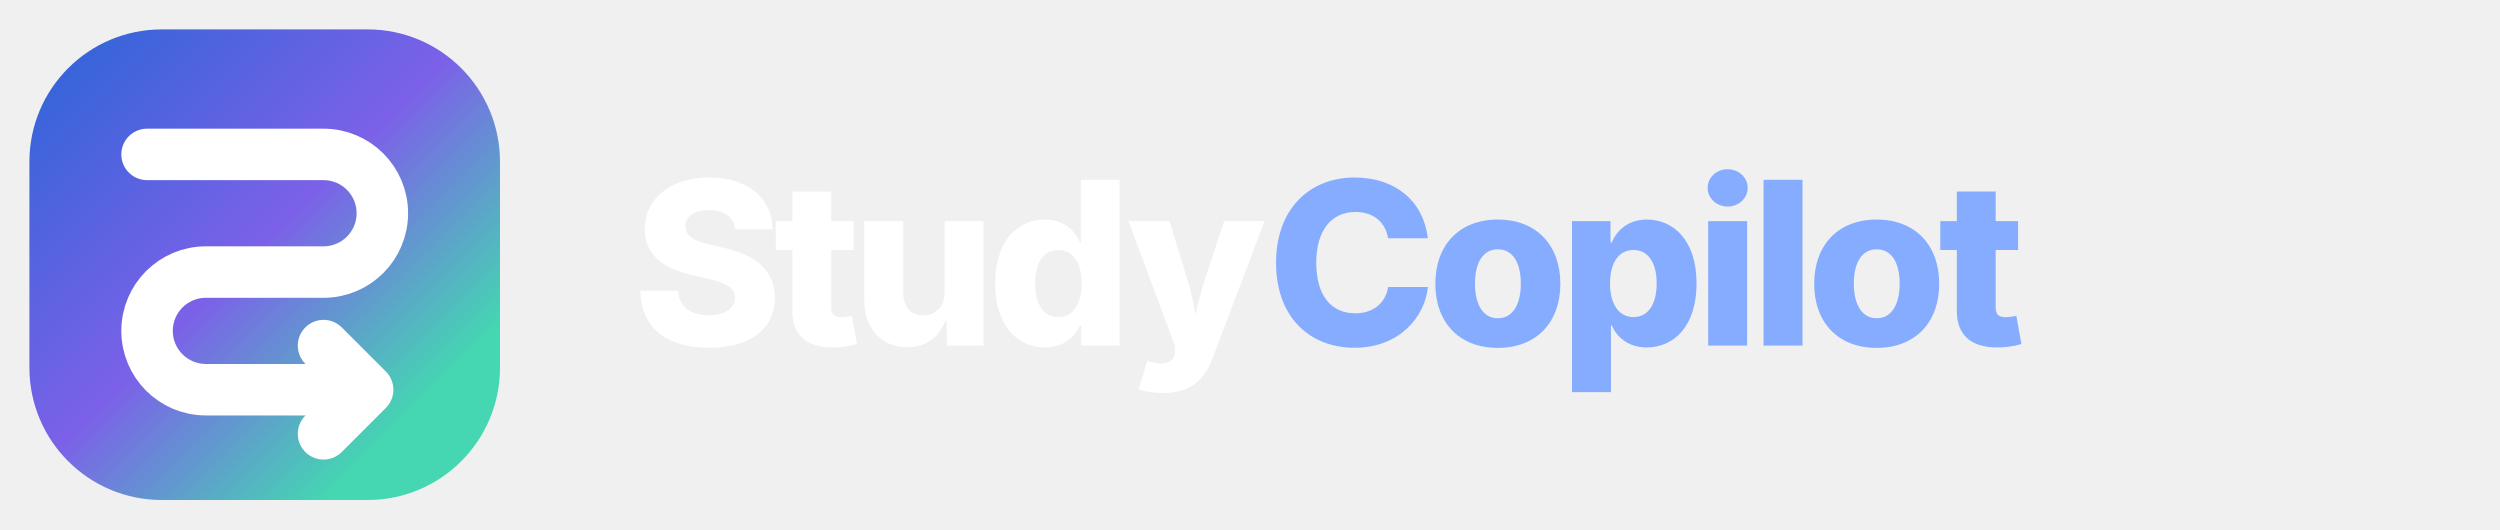
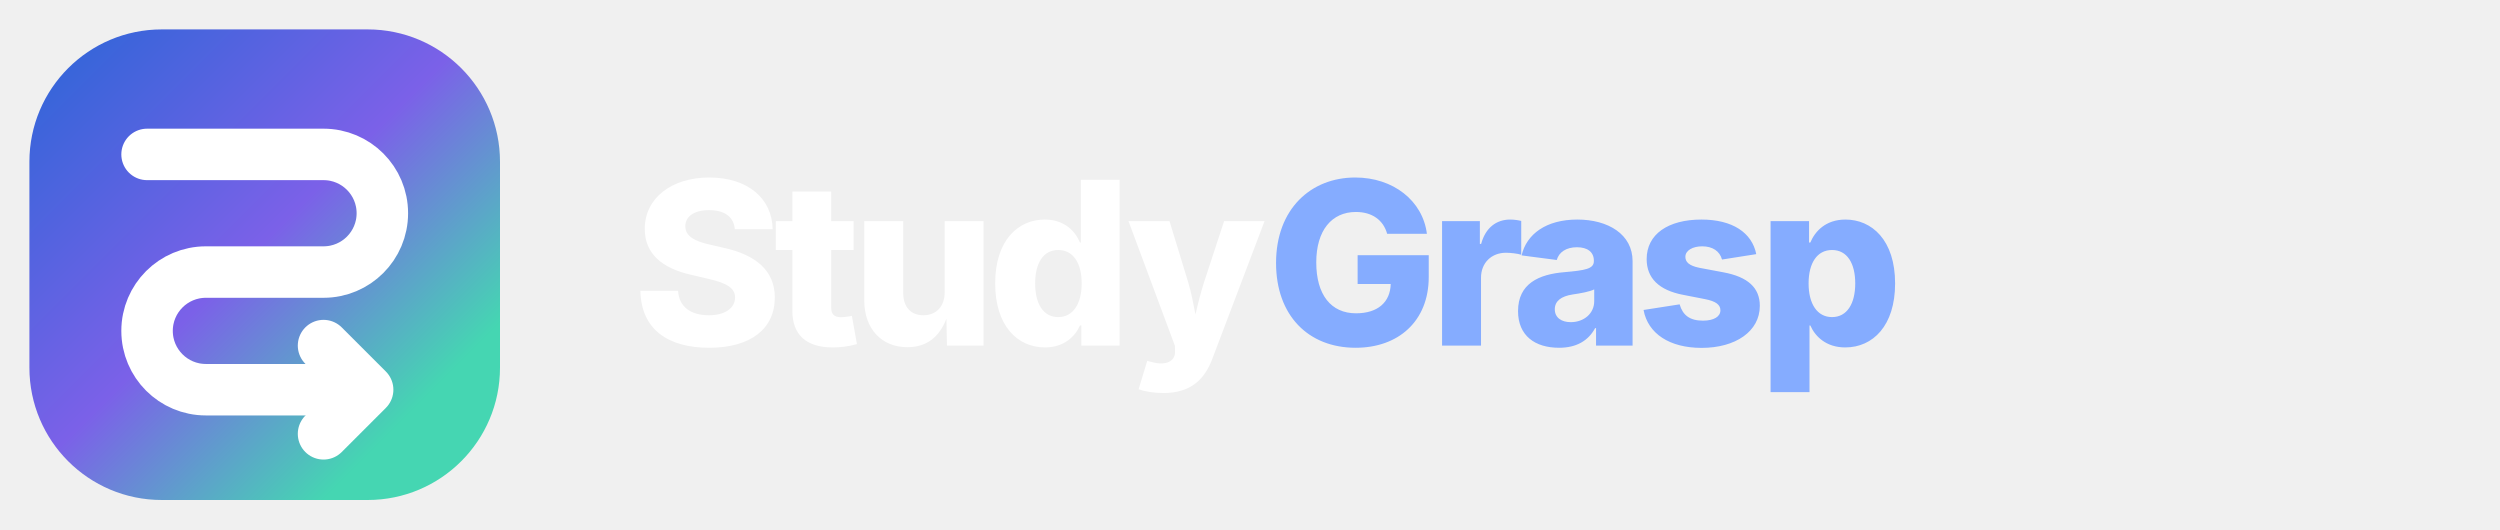
<svg xmlns="http://www.w3.org/2000/svg" viewBox="0 0 340 72" role="img" aria-labelledby="title">
  <defs>
    <linearGradient id="brand-gradient" x1="8" y1="8" x2="56" y2="56" gradientUnits="userSpaceOnUse">
      <stop stop-color="#3565D9" />
      <stop offset=".55" stop-color="#7B61E8" />
      <stop offset="1" stop-color="#45D6B2" />
    </linearGradient>
  </defs>
  <rect x="4" y="4" width="64" height="64" rx="18" fill="url(#brand-gradient)" />
  <g transform="translate(4 4)">
    <path d="M16 17h24a8 8 0 0 1 0 16H24a8 8 0 0 0 0 16h21" fill="none" stroke="#FFFFFF" stroke-width="7" stroke-linecap="round" stroke-linejoin="round" />
    <path d="m40 43 6 6-6 6" fill="none" stroke="#FFFFFF" stroke-width="7" stroke-linecap="round" stroke-linejoin="round" />
  </g>
-   <text x="86" y="47" font-family="Inter, Segoe UI, Arial, sans-serif" font-size="31" font-weight="800" letter-spacing="-1.25" fill="#FFFFFF">Study<tspan fill="#85ACFF">Copilot</tspan>
+   <text x="86" y="47" font-family="Inter, Segoe UI, Arial, sans-serif" font-size="31" font-weight="800" letter-spacing="-1.25" fill="#FFFFFF">Study<tspan fill="#85ACFF">Grasp</tspan>
  </text>
</svg>
